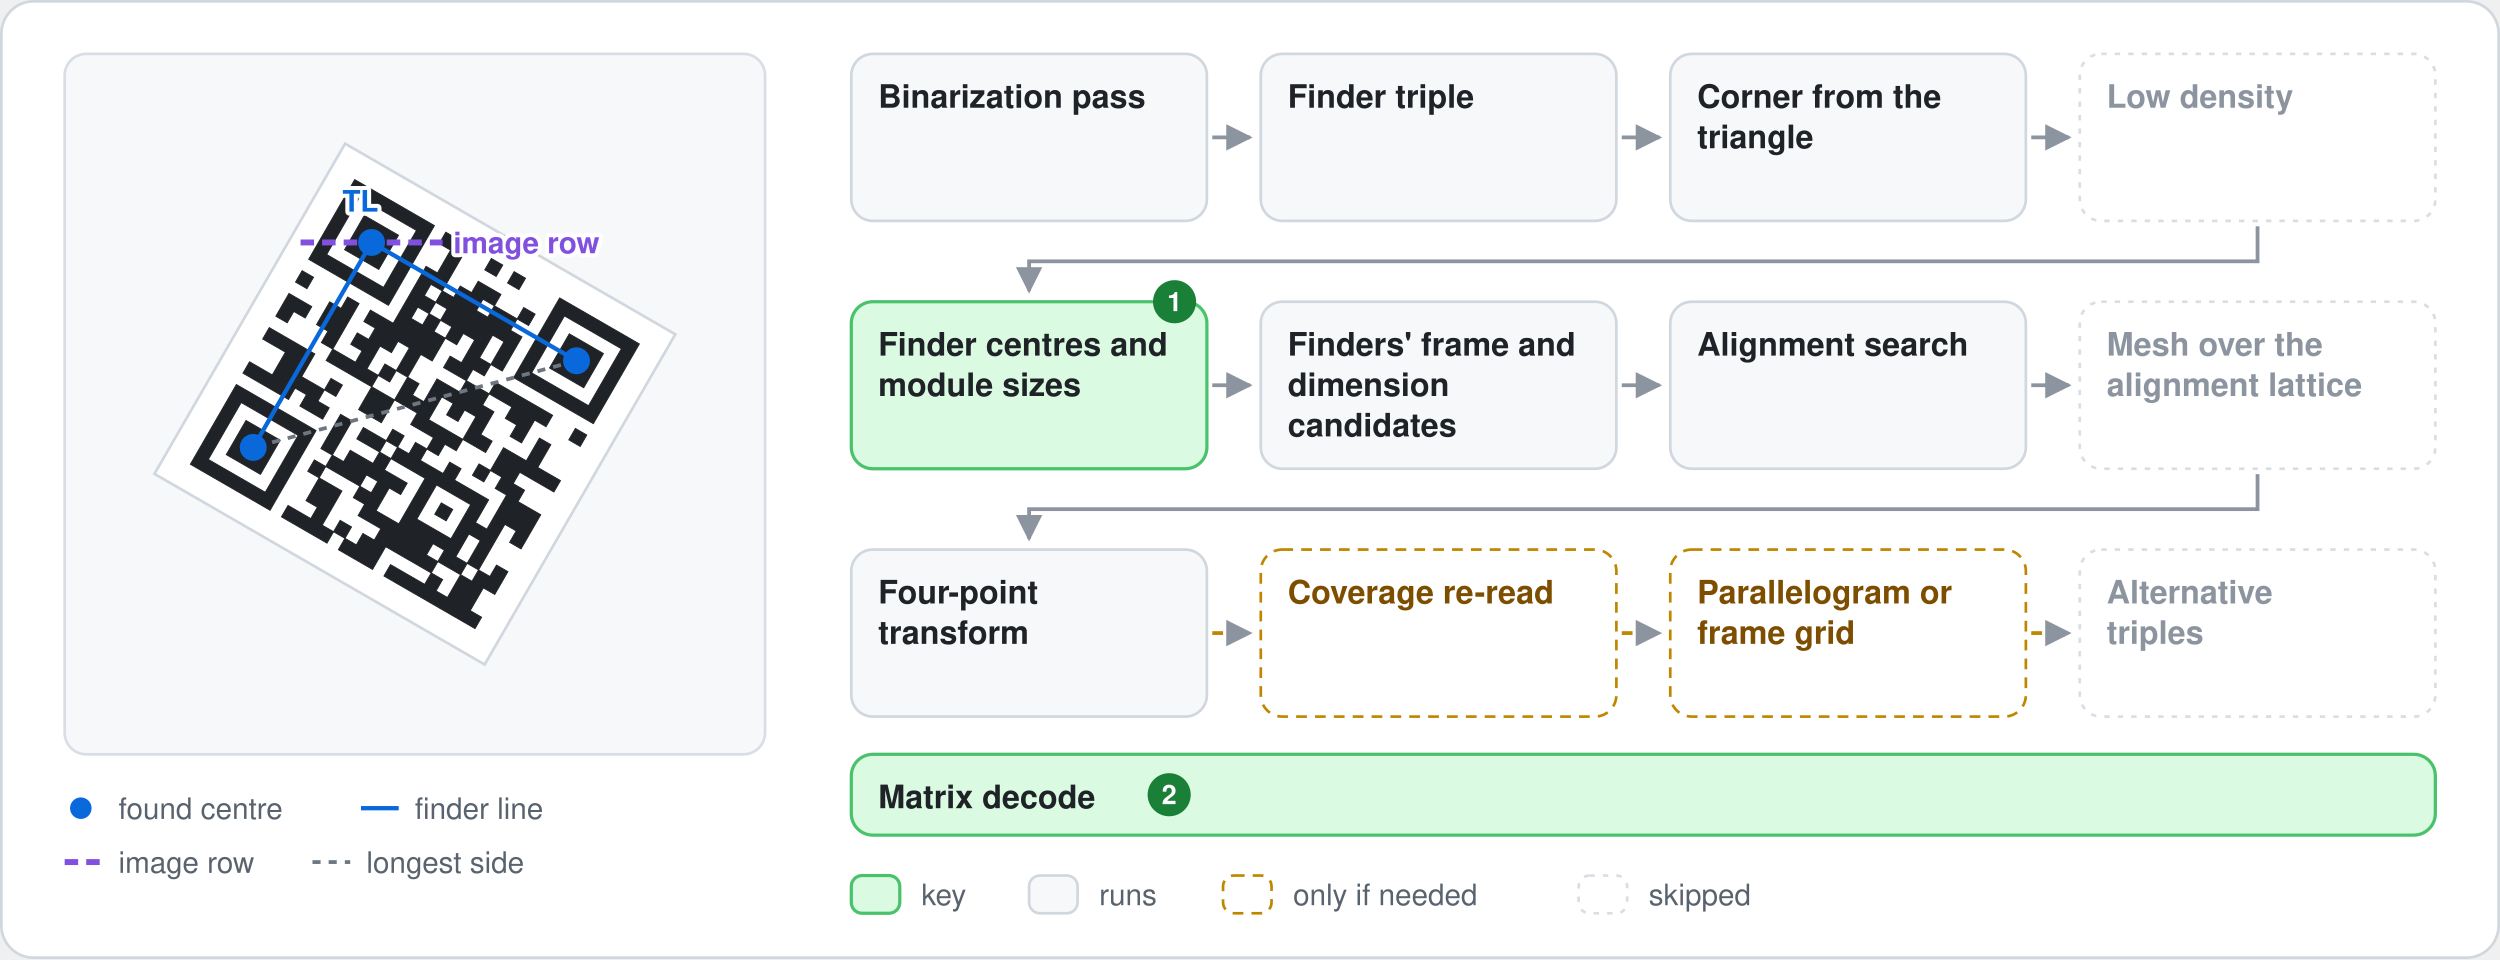
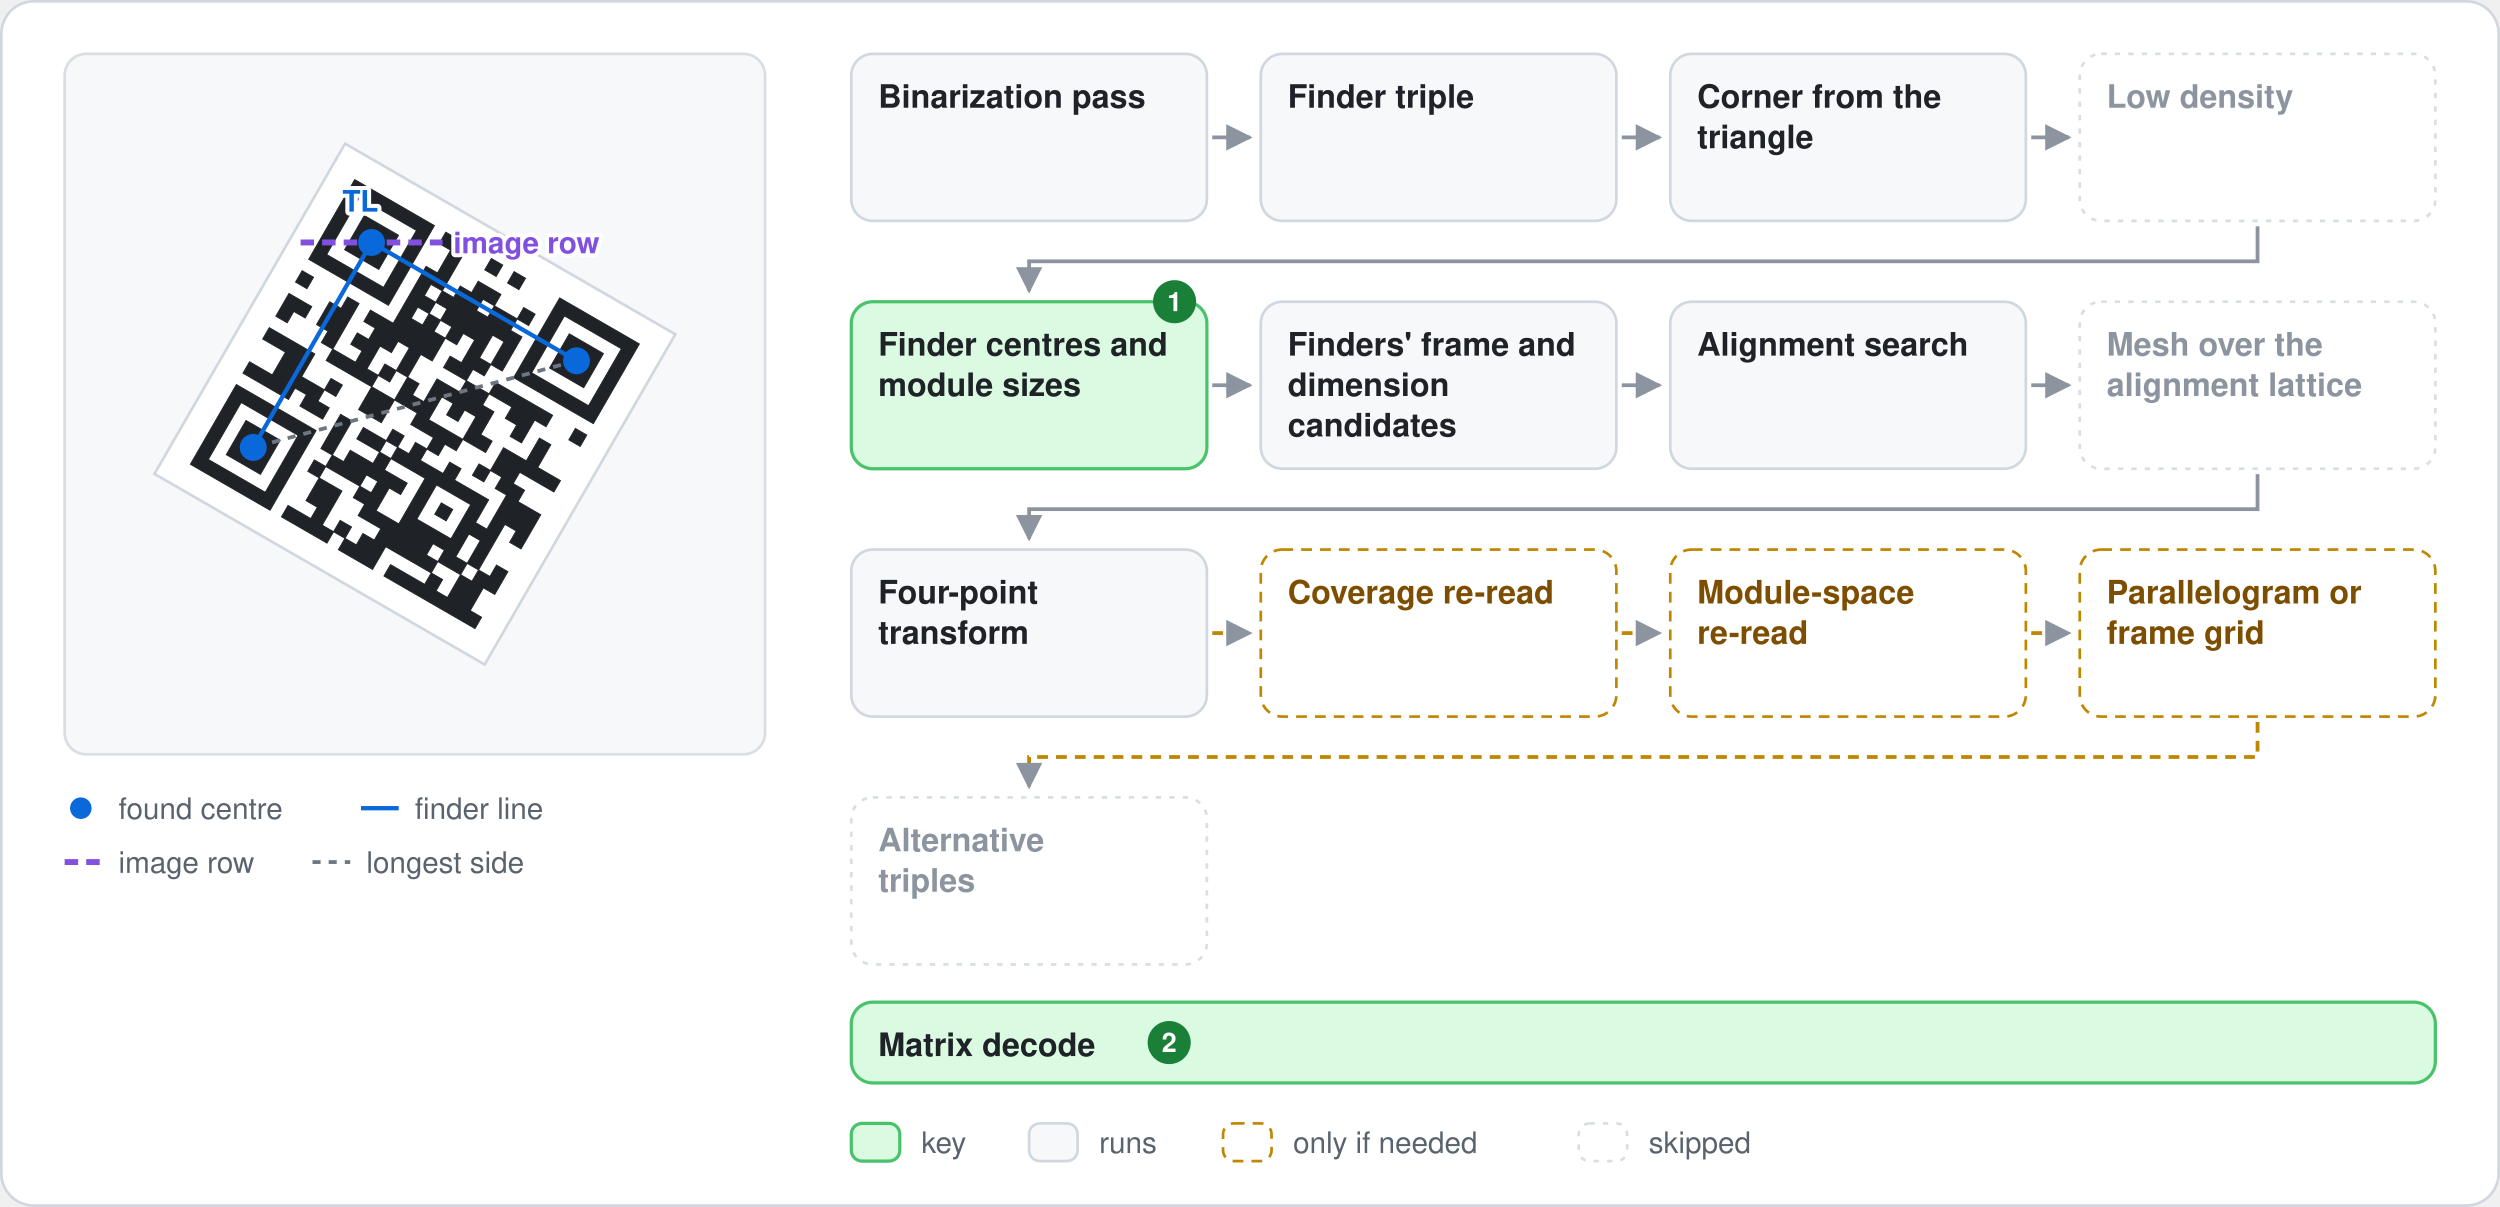
- <svg xmlns="http://www.w3.org/2000/svg" width="928" height="356" viewBox="0 0 928 356">
+ <svg xmlns="http://www.w3.org/2000/svg" width="928" height="448" viewBox="0 0 928 448">
  <style>
.card{fill:#ffffff;stroke:#d0d7de}
.box{fill:#f6f8fa;stroke:#d8dee4}
.h{font:600 12px -apple-system,'Segoe UI',Helvetica,Arial,sans-serif;fill:#1f2328}
.xs{font:11px -apple-system,'Segoe UI',Helvetica,Arial,sans-serif;fill:#59636e}
.lab{font:600 11px -apple-system,'Segoe UI',Helvetica,Arial,sans-serif;fill:#0969da;paint-order:stroke;stroke:#ffffff;stroke-width:3px;stroke-linejoin:round}
.estt{font:600 11px -apple-system,'Segoe UI',Helvetica,Arial,sans-serif;fill:#57606a;paint-order:stroke;stroke:#ffffff;stroke-width:3px;stroke-linejoin:round}
.rowt{font:600 11px -apple-system,'Segoe UI',Helvetica,Arial,sans-serif;fill:#8250df;paint-order:stroke;stroke:#ffffff;stroke-width:3px;stroke-linejoin:round}
.ink{fill:#1f2328}
.paper{fill:#ffffff}
.det{fill:#0969da}
.detl{stroke:#0969da;fill:none;stroke-width:1.6}
.detd{stroke:#0969da;fill:none;stroke-width:1.4;stroke-dasharray:5 3}
.pred{stroke:#bf8700;fill:none;stroke-width:1.6;stroke-dasharray:4 3}
.twopx{fill:#bf8700;fill-opacity:.35}
.predr{stroke:#bf8700;fill:#ffffff;stroke-width:1.6}
.est{stroke:#6e7781;fill:none;stroke-width:1.4;stroke-dasharray:3 3}
.estx{stroke:#57606a;fill:none;stroke-width:2.4}
.row{stroke:#8250df;fill:none;stroke-width:2.2;stroke-dasharray:5 3}
.tick{stroke:#0969da;fill:none;stroke-width:3;stroke-linecap:round}
.err{stroke:#cf222e;fill:none;stroke-width:1.8}
.pt{fill:#0969da;fill-opacity:.7}
.hist{fill:#d0d7de;stroke:#8c959f;stroke-width:1}
.thr{stroke:#bf8700;stroke-width:1.6;stroke-dasharray:3 2}
.sep{stroke:#d8dee4;stroke-width:1}
.fmt{fill:#0969da;fill-opacity:.55}
.lat{stroke:#0969da;stroke-opacity:.85;stroke-width:1.4;fill:none}
.blk{stroke:#8250df;stroke-opacity:.35;stroke-width:.8;fill:none}
.arrow{stroke:#8c959f;stroke-width:1.6;fill:none}
.num{font:600 10px -apple-system,'Segoe UI',Helvetica,Arial,sans-serif;fill:#ffffff}
.bk{fill:#dafbe1;stroke:#4ac26b;stroke-width:1.2}.bkt{font:600 12px -apple-system,'Segoe UI',Helvetica,Arial,sans-serif;fill:#1f2328}
.bu{fill:#f6f8fa;stroke:#d0d7de}.but{font:600 12px -apple-system,'Segoe UI',Helvetica,Arial,sans-serif;fill:#1f2328}
.bc{fill:#ffffff;stroke:#bf8700;stroke-dasharray:4 3}.bct{font:600 12px -apple-system,'Segoe UI',Helvetica,Arial,sans-serif;fill:#7d4e00}
.bs{fill:#ffffff;stroke:#d8dee4;stroke-dasharray:2 3}.bst{font:600 12px -apple-system,'Segoe UI',Helvetica,Arial,sans-serif;fill:#8c959f}
.flow{stroke:#8c959f;stroke-width:1.4;fill:none}
.flowd{stroke:#bf8700;stroke-width:1.4;fill:none;stroke-dasharray:4 3}
</style>
  <defs>
    <marker id="ah" viewBox="0 0 10 10" refX="9" refY="5" markerWidth="7" markerHeight="7" orient="auto-start-reverse">
      <path d="M0 0L10 5L0 10z" fill="#8c959f" />
    </marker>
  </defs>
-   <rect class="card" x="0.5" y="0.5" width="927" height="355" rx="12" />
+   <rect class="card" x="0.5" y="0.5" width="927" height="447" rx="12" />
  <rect class="box" x="24" y="20" width="260" height="260" rx="8" />
  <path fill="#ffffff" stroke="#d0d7de" d="M128.1 53.33L250.67 124.1L179.9 246.67L57.33 175.9Z" />
  <path fill="#1f2328" stroke="#1f2328" stroke-width="0.35" d="M131.67 66.67L135.9 69.11L133.46 73.33L129.23 70.89ZM135.9 69.11L140.12 71.55L137.68 75.77L133.46 73.33ZM140.12 71.55L144.35 73.99L141.91 78.21L137.68 75.77ZM144.35 73.99L148.58 76.43L146.14 80.65L141.91 78.21ZM148.58 76.43L152.8 78.87L150.36 83.09L146.14 80.65ZM152.8 78.87L157.03 81.31L154.59 85.53L150.36 83.09ZM157.03 81.31L161.26 83.75L158.82 87.97L154.59 85.53ZM165.48 86.19L169.71 88.63L167.27 92.85L163.04 90.41ZM169.71 88.63L173.94 91.07L171.5 95.29L167.27 92.85ZM182.39 95.95L186.62 98.39L184.18 102.62L179.95 100.18ZM190.84 100.83L195.07 103.27L192.63 107.5L188.4 105.06ZM207.75 110.59L211.97 113.03L209.53 117.26L205.31 114.82ZM211.97 113.03L216.2 115.47L213.76 119.7L209.53 117.26ZM216.2 115.47L220.43 117.91L217.99 122.14L213.76 119.7ZM220.43 117.91L224.65 120.35L222.21 124.58L217.99 122.14ZM224.65 120.35L228.88 122.79L226.44 127.02L222.21 124.58ZM228.88 122.79L233.11 125.23L230.67 129.46L226.44 127.02ZM233.11 125.23L237.33 127.67L234.89 131.9L230.67 129.46ZM129.23 70.89L133.46 73.33L131.02 77.56L126.79 75.12ZM154.59 85.53L158.82 87.97L156.38 92.2L152.15 89.76ZM167.27 92.85L171.5 95.29L169.06 99.52L164.83 97.08ZM205.31 114.82L209.53 117.26L207.09 121.48L202.87 119.04ZM230.67 129.46L234.89 131.9L232.45 136.12L228.23 133.68ZM126.79 75.12L131.02 77.56L128.58 81.79L124.35 79.35ZM135.24 80L139.47 82.44L137.03 86.67L132.8 84.23ZM139.47 82.44L143.7 84.88L141.26 89.11L137.03 86.67ZM143.7 84.88L147.92 87.32L145.48 91.55L141.26 89.11ZM152.15 89.76L156.38 92.2L153.94 96.43L149.71 93.99ZM164.83 97.08L169.06 99.52L166.62 103.75L162.39 101.31ZM177.51 104.4L181.74 106.84L179.29 111.07L175.07 108.63ZM181.74 106.84L185.96 109.28L183.52 113.51L179.29 111.07ZM194.41 114.16L198.64 116.6L196.2 120.83L191.97 118.39ZM202.87 119.04L207.09 121.48L204.65 125.71L200.43 123.27ZM211.32 123.92L215.55 126.36L213.11 130.59L208.88 128.15ZM215.55 126.36L219.77 128.8L217.33 133.03L213.11 130.59ZM219.77 128.8L224 131.24L221.56 135.47L217.33 133.03ZM228.23 133.68L232.45 136.12L230.01 140.35L225.79 137.91ZM124.35 79.35L128.58 81.79L126.14 86.01L121.91 83.57ZM132.8 84.23L137.03 86.67L134.59 90.89L130.36 88.45ZM137.03 86.67L141.26 89.11L138.82 93.33L134.59 90.89ZM141.26 89.11L145.48 91.55L143.04 95.77L138.82 93.33ZM149.71 93.99L153.94 96.43L151.5 100.65L147.27 98.21ZM158.16 98.87L162.39 101.31L159.95 105.53L155.72 103.09ZM162.39 101.31L166.62 103.75L164.18 107.97L159.95 105.53ZM170.84 106.19L175.07 108.63L172.63 112.85L168.4 110.41ZM175.07 108.63L179.29 111.07L176.85 115.29L172.63 112.85ZM183.52 113.51L187.75 115.95L185.31 120.18L181.08 117.74ZM187.75 115.95L191.97 118.39L189.53 122.62L185.31 120.18ZM200.43 123.27L204.65 125.71L202.21 129.94L197.99 127.5ZM208.88 128.15L213.11 130.59L210.67 134.82L206.44 132.38ZM213.11 130.59L217.33 133.03L214.89 137.26L210.67 134.82ZM217.33 133.03L221.56 135.47L219.12 139.7L214.89 137.26ZM225.79 137.91L230.01 140.35L227.57 144.58L223.35 142.14ZM121.91 83.57L126.14 86.01L123.7 90.24L119.47 87.8ZM130.36 88.45L134.59 90.89L132.15 95.12L127.92 92.68ZM134.59 90.89L138.82 93.33L136.38 97.56L132.15 95.12ZM138.82 93.33L143.04 95.77L140.6 100L136.38 97.56ZM147.27 98.21L151.5 100.65L149.06 104.88L144.83 102.44ZM155.72 103.09L159.95 105.53L157.51 109.76L153.28 107.32ZM164.18 107.97L168.4 110.41L165.96 114.64L161.74 112.2ZM168.4 110.41L172.63 112.85L170.19 117.08L165.96 114.64ZM172.63 112.85L176.85 115.29L174.41 119.52L170.19 117.08ZM176.85 115.29L181.08 117.74L178.64 121.96L174.41 119.52ZM181.08 117.74L185.31 120.18L182.87 124.4L178.64 121.96ZM185.31 120.18L189.53 122.62L187.09 126.84L182.87 124.4ZM189.53 122.62L193.76 125.06L191.32 129.28L187.09 126.84ZM197.99 127.5L202.21 129.94L199.77 134.16L195.55 131.72ZM206.44 132.38L210.67 134.82L208.23 139.04L204 136.6ZM210.67 134.82L214.89 137.26L212.45 141.48L208.23 139.04ZM214.89 137.26L219.12 139.7L216.68 143.92L212.45 141.48ZM223.35 142.14L227.57 144.58L225.13 148.8L220.91 146.36ZM119.47 87.8L123.7 90.24L121.26 94.47L117.03 92.03ZM144.83 102.44L149.06 104.88L146.62 109.11L142.39 106.67ZM153.28 107.32L157.51 109.76L155.07 113.99L150.84 111.55ZM157.51 109.76L161.74 112.2L159.29 116.43L155.07 113.99ZM165.96 114.64L170.19 117.08L167.75 121.31L163.52 118.87ZM170.19 117.08L174.41 119.52L171.97 123.75L167.75 121.31ZM174.41 119.52L178.64 121.96L176.2 126.19L171.97 123.75ZM178.64 121.96L182.87 124.4L180.43 128.63L176.2 126.19ZM187.09 126.84L191.32 129.28L188.88 133.51L184.65 131.07ZM195.55 131.72L199.77 134.16L197.33 138.39L193.11 135.95ZM220.91 146.36L225.13 148.8L222.69 153.03L218.47 150.59ZM117.03 92.03L121.26 94.47L118.82 98.69L114.59 96.25ZM121.26 94.47L125.48 96.91L123.04 101.13L118.82 98.69ZM125.48 96.91L129.71 99.35L127.27 103.57L123.04 101.13ZM129.71 99.35L133.94 101.79L131.5 106.01L127.27 103.57ZM133.94 101.79L138.16 104.23L135.72 108.45L131.5 106.01ZM138.16 104.23L142.39 106.67L139.95 110.89L135.72 108.45ZM142.39 106.67L146.62 109.11L144.18 113.33L139.95 110.89ZM150.84 111.55L155.07 113.99L152.63 118.21L148.4 115.77ZM159.29 116.43L163.52 118.87L161.08 123.09L156.85 120.65ZM167.75 121.31L171.97 123.75L169.53 127.97L165.31 125.53ZM176.2 126.19L180.43 128.63L177.99 132.85L173.76 130.41ZM184.65 131.07L188.88 133.51L186.44 137.74L182.21 135.29ZM193.11 135.95L197.33 138.39L194.89 142.62L190.67 140.18ZM197.33 138.39L201.56 140.83L199.12 145.06L194.89 142.62ZM201.56 140.83L205.79 143.27L203.35 147.5L199.12 145.06ZM205.79 143.27L210.01 145.71L207.57 149.94L203.35 147.5ZM210.01 145.71L214.24 148.15L211.8 152.38L207.57 149.94ZM214.24 148.15L218.47 150.59L216.03 154.82L211.8 152.38ZM218.47 150.59L222.69 153.03L220.25 157.26L216.03 154.82ZM148.4 115.77L152.63 118.21L150.19 122.44L145.96 120ZM152.63 118.21L156.85 120.65L154.41 124.88L150.19 122.44ZM156.85 120.65L161.08 123.09L158.64 127.32L154.41 124.88ZM161.08 123.09L165.31 125.53L162.87 129.76L158.64 127.32ZM173.76 130.41L177.99 132.85L175.55 137.08L171.32 134.64ZM177.99 132.85L182.21 135.29L179.77 139.52L175.55 137.08ZM112.15 100.48L116.38 102.92L113.94 107.15L109.71 104.71ZM129.06 110.24L133.28 112.68L130.84 116.91L126.62 114.47ZM137.51 115.12L141.74 117.56L139.29 121.79L135.07 119.35ZM141.74 117.56L145.96 120L143.52 124.23L139.29 121.79ZM145.96 120L150.19 122.44L147.75 126.67L143.52 124.23ZM150.19 122.44L154.41 124.88L151.97 129.11L147.75 126.67ZM154.41 124.88L158.64 127.32L156.2 131.55L151.97 129.11ZM158.64 127.32L162.87 129.76L160.43 133.99L156.2 131.55ZM167.09 132.2L171.32 134.64L168.88 138.87L164.65 136.43ZM171.32 134.64L175.55 137.08L173.11 141.31L168.88 138.87ZM184 141.96L188.23 144.4L185.79 148.63L181.56 146.19ZM188.23 144.4L192.45 146.84L190.01 151.07L185.79 148.63ZM192.45 146.84L196.68 149.28L194.24 153.51L190.01 151.07ZM196.68 149.28L200.91 151.72L198.47 155.95L194.24 153.51ZM200.91 151.72L205.13 154.16L202.69 158.39L198.47 155.95ZM213.59 159.04L217.81 161.48L215.37 165.71L211.15 163.27ZM122.39 112.03L126.62 114.47L124.18 118.69L119.95 116.25ZM126.62 114.47L130.84 116.91L128.4 121.13L124.18 118.69ZM139.29 121.79L143.52 124.23L141.08 128.45L136.85 126.01ZM143.52 124.23L147.75 126.67L145.31 130.89L141.08 128.45ZM151.97 129.11L156.2 131.55L153.76 135.77L149.53 133.33ZM173.11 141.31L177.33 143.75L174.89 147.97L170.67 145.53ZM177.33 143.75L181.56 146.19L179.12 150.41L174.89 147.97ZM190.01 151.07L194.24 153.51L191.8 157.74L187.57 155.29ZM194.24 153.51L198.47 155.95L196.03 160.18L191.8 157.74ZM107.27 108.93L111.5 111.37L109.06 115.6L104.83 113.16ZM111.5 111.37L115.72 113.81L113.28 118.04L109.06 115.6ZM119.95 116.25L124.18 118.69L121.74 122.92L117.51 120.48ZM124.18 118.69L128.4 121.13L125.96 125.36L121.74 122.92ZM132.63 123.57L136.85 126.01L134.41 130.24L130.19 127.8ZM136.85 126.01L141.08 128.45L138.64 132.68L134.41 130.24ZM149.53 133.33L153.76 135.77L151.32 140L147.09 137.56ZM162.21 140.65L166.44 143.09L164 147.32L159.77 144.88ZM166.44 143.09L170.67 145.53L168.23 149.76L164 147.32ZM170.67 145.53L174.89 147.97L172.45 152.2L168.23 149.76ZM174.89 147.97L179.12 150.41L176.68 154.64L172.45 152.2ZM179.12 150.41L183.35 152.85L180.91 157.08L176.68 154.64ZM191.8 157.74L196.03 160.18L193.59 164.4L189.36 161.96ZM200.25 162.62L204.48 165.06L202.04 169.28L197.81 166.84ZM104.83 113.16L109.06 115.6L106.62 119.82L102.39 117.38ZM121.74 122.92L125.96 125.36L123.52 129.59L119.29 127.15ZM134.41 130.24L138.64 132.68L136.2 136.91L131.97 134.47ZM142.87 135.12L147.09 137.56L144.65 141.79L140.43 139.35ZM151.32 140L155.55 142.44L153.11 146.67L148.88 144.23ZM159.77 144.88L164 147.32L161.56 151.55L157.33 149.11ZM168.23 149.76L172.45 152.2L170.01 156.43L165.79 153.99ZM176.68 154.64L180.91 157.08L178.47 161.31L174.24 158.87ZM197.81 166.84L202.04 169.28L199.6 173.51L195.37 171.07ZM123.52 129.59L127.75 132.03L125.31 136.25L121.08 133.81ZM127.75 132.03L131.97 134.47L129.53 138.69L125.31 136.25ZM131.97 134.47L136.2 136.91L133.76 141.13L129.53 138.69ZM136.2 136.91L140.43 139.35L137.99 143.57L133.76 141.13ZM148.88 144.23L153.11 146.67L150.67 150.89L146.44 148.45ZM153.11 146.67L157.33 149.11L154.89 153.33L150.67 150.89ZM157.33 149.11L161.56 151.55L159.12 155.77L154.89 153.33ZM174.24 158.87L178.47 161.31L176.03 165.53L171.8 163.09ZM178.47 161.31L182.69 163.75L180.25 167.97L176.03 165.53ZM186.92 166.19L191.15 168.63L188.71 172.85L184.48 170.41ZM191.15 168.63L195.37 171.07L192.93 175.29L188.71 172.85ZM195.37 171.07L199.6 173.51L197.16 177.74L192.93 175.29ZM199.6 173.51L203.82 175.95L201.38 180.18L197.16 177.74ZM203.82 175.95L208.05 178.39L205.61 182.62L201.38 180.18ZM99.95 121.61L104.18 124.05L101.74 128.28L97.51 125.84ZM104.18 124.05L108.4 126.49L105.96 130.72L101.74 128.28ZM108.4 126.49L112.63 128.93L110.19 133.16L105.96 130.72ZM112.63 128.93L116.85 131.37L114.41 135.6L110.19 133.16ZM137.99 143.57L142.21 146.01L139.77 150.24L135.55 147.8ZM142.21 146.01L146.44 148.45L144 152.68L139.77 150.24ZM154.89 153.33L159.12 155.77L156.68 160L152.45 157.56ZM159.12 155.77L163.35 158.21L160.91 162.44L156.68 160ZM163.35 158.21L167.57 160.65L165.13 164.88L160.91 162.44ZM167.57 160.65L171.8 163.09L169.36 167.32L165.13 164.88ZM184.48 170.41L188.71 172.85L186.26 177.08L182.04 174.64ZM188.71 172.85L192.93 175.29L190.49 179.52L186.26 177.08ZM105.96 130.72L110.19 133.16L107.75 137.38L103.52 134.94ZM110.19 133.16L114.41 135.6L111.97 139.82L107.75 137.38ZM122.87 140.48L127.09 142.92L124.65 147.15L120.43 144.71ZM135.55 147.8L139.77 150.24L137.33 154.47L133.11 152.03ZM139.77 150.24L144 152.68L141.56 156.91L137.33 154.47ZM160.91 162.44L165.13 164.88L162.69 169.11L158.47 166.67ZM177.81 172.2L182.04 174.64L179.6 178.87L175.37 176.43ZM186.26 177.08L190.49 179.52L188.05 183.75L183.82 181.31ZM190.49 179.52L194.72 181.96L192.28 186.19L188.05 183.75ZM103.52 134.94L107.75 137.38L105.31 141.61L101.08 139.17ZM107.75 137.38L111.97 139.82L109.53 144.05L105.31 141.61ZM111.97 139.82L116.2 142.26L113.76 146.49L109.53 144.05ZM116.2 142.26L120.43 144.71L117.99 148.93L113.76 146.49ZM145.79 159.35L150.01 161.79L147.57 166.01L143.35 163.57ZM154.24 164.23L158.47 166.67L156.03 170.89L151.8 168.45ZM166.92 171.55L171.15 173.99L168.71 178.21L164.48 175.77ZM188.05 183.75L192.28 186.19L189.84 190.41L185.61 187.97ZM192.28 186.19L196.5 188.63L194.06 192.85L189.84 190.41ZM196.5 188.63L200.73 191.07L198.29 195.29L194.06 192.85ZM92.63 134.29L96.85 136.73L94.41 140.96L90.19 138.52ZM96.85 136.73L101.08 139.17L98.64 143.4L94.41 140.96ZM101.08 139.17L105.31 141.61L102.87 145.84L98.64 143.4ZM105.31 141.61L109.53 144.05L107.09 148.28L102.87 145.84ZM113.76 146.49L117.99 148.93L115.55 153.16L111.32 150.72ZM117.99 148.93L122.21 151.37L119.77 155.6L115.55 153.16ZM126.44 153.81L130.67 156.25L128.23 160.48L124 158.04ZM134.89 158.69L139.12 161.13L136.68 165.36L132.45 162.92ZM139.12 161.13L143.35 163.57L140.91 167.8L136.68 165.36ZM147.57 166.01L151.8 168.45L149.36 172.68L145.13 170.24ZM151.8 168.45L156.03 170.89L153.59 175.12L149.36 172.68ZM156.03 170.89L160.25 173.33L157.81 177.56L153.59 175.12ZM160.25 173.33L164.48 175.77L162.04 180L157.81 177.56ZM164.48 175.77L168.71 178.21L166.26 182.44L162.04 180ZM168.71 178.21L172.93 180.65L170.49 184.88L166.26 182.44ZM172.93 180.65L177.16 183.09L174.72 187.32L170.49 184.88ZM177.16 183.09L181.38 185.53L178.94 189.76L174.72 187.32ZM185.61 187.97L189.84 190.41L187.4 194.64L183.17 192.2ZM189.84 190.41L194.06 192.85L191.62 197.08L187.4 194.64ZM194.06 192.85L198.29 195.29L195.85 199.52L191.62 197.08ZM124 158.04L128.23 160.48L125.79 164.71L121.56 162.26ZM140.91 167.8L145.13 170.24L142.69 174.47L138.47 172.03ZM157.81 177.56L162.04 180L159.6 184.23L155.37 181.79ZM174.72 187.32L178.94 189.76L176.5 193.99L172.28 191.55ZM183.17 192.2L187.4 194.64L184.96 198.87L180.73 196.43ZM191.62 197.08L195.85 199.52L193.41 203.75L189.18 201.31ZM87.75 142.74L91.97 145.18L89.53 149.41L85.31 146.97ZM91.97 145.18L96.2 147.62L93.76 151.85L89.53 149.41ZM96.2 147.62L100.43 150.06L97.99 154.29L93.76 151.85ZM100.43 150.06L104.65 152.5L102.21 156.73L97.99 154.29ZM104.65 152.5L108.88 154.94L106.44 159.17L102.21 156.73ZM108.88 154.94L113.11 157.38L110.67 161.61L106.44 159.17ZM113.11 157.38L117.33 159.82L114.89 164.05L110.67 161.61ZM121.56 162.26L125.79 164.71L123.35 168.93L119.12 166.49ZM130.01 167.15L134.24 169.59L131.8 173.81L127.57 171.37ZM134.24 169.59L138.47 172.03L136.03 176.25L131.8 173.81ZM138.47 172.03L142.69 174.47L140.25 178.69L136.03 176.25ZM142.69 174.47L146.92 176.91L144.48 181.13L140.25 178.69ZM146.92 176.91L151.15 179.35L148.71 183.57L144.48 181.13ZM155.37 181.79L159.6 184.23L157.16 188.45L152.93 186.01ZM163.82 186.67L168.05 189.11L165.61 193.33L161.38 190.89ZM172.28 191.55L176.5 193.99L174.06 198.21L169.84 195.77ZM176.5 193.99L180.73 196.43L178.29 200.65L174.06 198.21ZM180.73 196.43L184.96 198.87L182.52 203.09L178.29 200.65ZM85.31 146.97L89.53 149.41L87.09 153.64L82.87 151.2ZM110.67 161.61L114.89 164.05L112.45 168.28L108.23 165.84ZM123.35 168.93L127.57 171.37L125.13 175.6L120.91 173.16ZM127.57 171.37L131.8 173.81L129.36 178.04L125.13 175.6ZM131.8 173.81L136.03 176.25L133.59 180.48L129.36 178.04ZM140.25 178.69L144.48 181.13L142.04 185.36L137.81 182.92ZM152.93 186.01L157.16 188.45L154.72 192.68L150.49 190.24ZM169.84 195.77L174.06 198.21L171.62 202.44L167.4 200ZM178.29 200.65L182.52 203.09L180.08 207.32L175.85 204.88ZM82.87 151.2L87.09 153.64L84.65 157.86L80.43 155.42ZM91.32 156.08L95.55 158.52L93.11 162.74L88.88 160.3ZM95.55 158.52L99.77 160.96L97.33 165.18L93.11 162.74ZM99.77 160.96L104 163.4L101.56 167.62L97.33 165.18ZM108.23 165.84L112.45 168.28L110.01 172.5L105.79 170.06ZM116.68 170.72L120.91 173.16L118.47 177.38L114.24 174.94ZM133.59 180.48L137.81 182.92L135.37 187.15L131.15 184.71ZM137.81 182.92L142.04 185.36L139.6 189.59L135.37 187.15ZM150.49 190.24L154.72 192.68L152.28 196.91L148.05 194.47ZM154.72 192.68L158.94 195.12L156.5 199.35L152.28 196.91ZM158.94 195.12L163.17 197.56L160.73 201.79L156.5 199.35ZM163.17 197.56L167.4 200L164.96 204.23L160.73 201.79ZM167.4 200L171.62 202.44L169.18 206.67L164.96 204.23ZM175.85 204.88L180.08 207.32L177.64 211.55L173.41 209.11ZM184.3 209.76L188.53 212.2L186.09 216.43L181.86 213.99ZM80.43 155.42L84.65 157.86L82.21 162.09L77.99 159.65ZM88.88 160.3L93.11 162.74L90.67 166.97L86.44 164.53ZM93.11 162.74L97.33 165.18L94.89 169.41L90.67 166.97ZM97.33 165.18L101.56 167.62L99.12 171.85L94.89 169.41ZM105.79 170.06L110.01 172.5L107.57 176.73L103.35 174.29ZM118.47 177.38L122.69 179.82L120.25 184.05L116.03 181.61ZM122.69 179.82L126.92 182.26L124.48 186.49L120.25 184.05ZM135.37 187.15L139.6 189.59L137.16 193.81L132.93 191.37ZM139.6 189.59L143.82 192.03L141.38 196.25L137.16 193.81ZM143.82 192.03L148.05 194.47L145.61 198.69L141.38 196.25ZM148.05 194.47L152.28 196.91L149.84 201.13L145.61 198.69ZM152.28 196.91L156.5 199.35L154.06 203.57L149.84 201.13ZM156.5 199.35L160.73 201.79L158.29 206.01L154.06 203.57ZM164.96 204.23L169.18 206.67L166.74 210.89L162.52 208.45ZM169.18 206.67L173.41 209.11L170.97 213.33L166.74 210.89ZM177.64 211.55L181.86 213.99L179.42 218.21L175.2 215.77ZM181.86 213.99L186.09 216.43L183.65 220.65L179.42 218.21ZM77.99 159.65L82.21 162.09L79.77 166.32L75.55 163.88ZM86.44 164.53L90.67 166.97L88.23 171.2L84 168.76ZM90.67 166.97L94.89 169.41L92.45 173.64L88.23 171.2ZM94.89 169.41L99.12 171.85L96.68 176.08L92.45 173.64ZM103.35 174.29L107.57 176.73L105.13 180.96L100.91 178.52ZM116.03 181.61L120.25 184.05L117.81 188.28L113.59 185.84ZM120.25 184.05L124.48 186.49L122.04 190.72L117.81 188.28ZM141.38 196.25L145.61 198.69L143.17 202.92L138.94 200.48ZM145.61 198.69L149.84 201.13L147.4 205.36L143.17 202.92ZM149.84 201.13L154.06 203.57L151.62 207.8L147.4 205.36ZM154.06 203.57L158.29 206.01L155.85 210.24L151.62 207.8ZM158.29 206.01L162.52 208.45L160.08 212.68L155.85 210.24ZM170.97 213.33L175.2 215.77L172.76 220L168.53 217.56ZM175.2 215.77L179.42 218.21L176.98 222.44L172.76 220ZM75.55 163.88L79.77 166.32L77.33 170.54L73.11 168.1ZM100.91 178.52L105.13 180.96L102.69 185.18L98.47 182.74ZM117.81 188.28L122.04 190.72L119.6 194.94L115.37 192.5ZM126.26 193.16L130.49 195.6L128.05 199.82L123.82 197.38ZM134.72 198.04L138.94 200.48L136.5 204.71L132.28 202.26ZM138.94 200.48L143.17 202.92L140.73 207.15L136.5 204.71ZM160.08 212.68L164.3 215.12L161.86 219.35L157.64 216.91ZM168.53 217.56L172.76 220L170.32 224.23L166.09 221.79ZM172.76 220L176.98 222.44L174.54 226.67L170.32 224.23ZM73.11 168.1L77.33 170.54L74.89 174.77L70.67 172.33ZM77.33 170.54L81.56 172.98L79.12 177.21L74.89 174.77ZM81.56 172.98L85.79 175.42L83.35 179.65L79.12 177.21ZM85.79 175.42L90.01 177.86L87.57 182.09L83.35 179.65ZM90.01 177.86L94.24 180.3L91.8 184.53L87.57 182.09ZM94.24 180.3L98.47 182.74L96.03 186.97L91.8 184.53ZM98.47 182.74L102.69 185.18L100.25 189.41L96.03 186.97ZM106.92 187.62L111.15 190.06L108.71 194.29L104.48 191.85ZM111.15 190.06L115.37 192.5L112.93 196.73L108.71 194.29ZM115.37 192.5L119.6 194.94L117.16 199.17L112.93 196.73ZM119.6 194.94L123.82 197.38L121.38 201.61L117.16 199.17ZM128.05 199.82L132.28 202.26L129.84 206.49L125.61 204.05ZM132.28 202.26L136.5 204.71L134.06 208.93L129.84 206.49ZM136.5 204.71L140.73 207.15L138.29 211.37L134.06 208.93ZM144.96 209.59L149.18 212.03L146.74 216.25L142.52 213.81ZM149.18 212.03L153.41 214.47L150.97 218.69L146.74 216.25ZM153.41 214.47L157.64 216.91L155.2 221.13L150.97 218.69ZM157.64 216.91L161.86 219.35L159.42 223.57L155.2 221.13ZM161.86 219.35L166.09 221.79L163.65 226.01L159.42 223.57ZM166.09 221.79L170.32 224.23L167.88 228.45L163.65 226.01ZM170.32 224.23L174.54 226.67L172.1 230.89L167.88 228.45ZM174.54 226.67L178.77 229.11L176.33 233.33L172.1 230.89Z" />
  <line class="detl" x1="137.92" y1="90" x2="214" y2="133.92" />
  <line class="detl" x1="137.92" y1="90" x2="94" y2="166.08" />
  <line class="est" x1="214" y1="133.92" x2="94" y2="166.08" />
  <line class="row" x1="111.57" y1="90" x2="164.28" y2="90" />
  <text class="rowt" x="168.28" y="94" text-anchor="start">image row</text>
  <circle class="det" cx="137.92" cy="90" r="5" />
  <circle class="det" cx="214" cy="133.92" r="5" />
  <circle class="det" cx="94" cy="166.08" r="5" />
  <text class="lab" x="133.78" y="78.55" text-anchor="middle">TL</text>
  <circle class="det" cx="30" cy="300" r="4" />
  <text class="xs" x="44" y="304" text-anchor="start">found centre</text>
  <line class="detl" x1="134" y1="300" x2="148" y2="300" />
  <text class="xs" x="154" y="304" text-anchor="start">finder line</text>
  <line class="row" x1="24" y1="320" x2="38" y2="320" />
  <text class="xs" x="44" y="324" text-anchor="start">image row</text>
  <line class="est" x1="116" y1="320" x2="130" y2="320" />
  <text class="xs" x="136" y="324" text-anchor="start">longest side</text>
  <rect class="bu" x="316" y="20" width="132" height="62" rx="8" />
  <text class="but" x="326" y="40" text-anchor="start">Binarization pass</text>
  <rect class="bu" x="468" y="20" width="132" height="62" rx="8" />
  <text class="but" x="478" y="40" text-anchor="start">Finder triple</text>
  <rect class="bu" x="620" y="20" width="132" height="62" rx="8" />
  <text class="but" x="630" y="40" text-anchor="start">Corner from the</text>
  <text class="but" x="630" y="55" text-anchor="start">triangle</text>
  <rect class="bs" x="772" y="20" width="132" height="62" rx="8" />
  <text class="bst" x="782" y="40" text-anchor="start">Low density</text>
  <rect class="bk" x="316" y="112" width="132" height="62" rx="8" />
  <text class="bkt" x="326" y="132" text-anchor="start">Finder centres and</text>
  <text class="bkt" x="326" y="147" text-anchor="start">module sizes</text>
  <circle cx="436" cy="112" r="8" fill="#1a7f37" />
  <text class="num" x="436" y="115.5" text-anchor="middle">1</text>
  <rect class="bu" x="468" y="112" width="132" height="62" rx="8" />
  <text class="but" x="478" y="132" text-anchor="start">Finders' frame and</text>
  <text class="but" x="478" y="147" text-anchor="start">dimension</text>
  <text class="but" x="478" y="162" text-anchor="start">candidates</text>
  <rect class="bu" x="620" y="112" width="132" height="62" rx="8" />
  <text class="but" x="630" y="132" text-anchor="start">Alignment search</text>
  <rect class="bs" x="772" y="112" width="132" height="62" rx="8" />
  <text class="bst" x="782" y="132" text-anchor="start">Mesh over the</text>
  <text class="bst" x="782" y="147" text-anchor="start">alignment lattice</text>
  <rect class="bu" x="316" y="204" width="132" height="62" rx="8" />
  <text class="but" x="326" y="224" text-anchor="start">Four-point</text>
  <text class="but" x="326" y="239" text-anchor="start">transform</text>
  <rect class="bc" x="468" y="204" width="132" height="62" rx="8" />
  <text class="bct" x="478" y="224" text-anchor="start">Coverage re-read</text>
  <rect class="bc" x="620" y="204" width="132" height="62" rx="8" />
-   <text class="bct" x="630" y="224" text-anchor="start">Parallelogram or</text>
-   <text class="bct" x="630" y="239" text-anchor="start">frame grid</text>
-   <rect class="bs" x="772" y="204" width="132" height="62" rx="8" />
-   <text class="bst" x="782" y="224" text-anchor="start">Alternative</text>
-   <text class="bst" x="782" y="239" text-anchor="start">triples</text>
+   <text class="bct" x="630" y="224" text-anchor="start">Module-space</text>
+   <text class="bct" x="630" y="239" text-anchor="start">re-read</text>
+   <rect class="bc" x="772" y="204" width="132" height="62" rx="8" />
+   <text class="bct" x="782" y="224" text-anchor="start">Parallelogram or</text>
+   <text class="bct" x="782" y="239" text-anchor="start">frame grid</text>
+   <rect class="bs" x="316" y="296" width="132" height="62" rx="8" />
+   <text class="bst" x="326" y="316" text-anchor="start">Alternative</text>
+   <text class="bst" x="326" y="331" text-anchor="start">triples</text>
  <path class="flow" marker-end="url(#ah)" d="M450 51H464" />
  <path class="flow" marker-end="url(#ah)" d="M602 51H616" />
  <path class="flow" marker-end="url(#ah)" d="M754 51H768" />
  <path class="flow" marker-end="url(#ah)" d="M838 84V97H382V108" />
  <path class="flow" marker-end="url(#ah)" d="M450 143H464" />
  <path class="flow" marker-end="url(#ah)" d="M602 143H616" />
  <path class="flow" marker-end="url(#ah)" d="M754 143H768" />
  <path class="flow" marker-end="url(#ah)" d="M838 176V189H382V200" />
  <path class="flowd" marker-end="url(#ah)" d="M450 235H464" />
  <path class="flowd" marker-end="url(#ah)" d="M602 235H616" />
  <path class="flowd" marker-end="url(#ah)" d="M754 235H768" />
-   <rect class="bk" x="316" y="280" width="588" height="30" rx="8" />
-   <text class="bkt" x="326" y="300" text-anchor="start">Matrix decode</text>
-   <circle cx="434" cy="295" r="8" fill="#1a7f37" />
-   <text class="num" x="434" y="298.5" text-anchor="middle">2</text>
-   <rect class="bk" x="316" y="325" width="18" height="14" rx="4" />
-   <text class="xs" x="342" y="336" text-anchor="start">key</text>
-   <rect class="bu" x="382" y="325" width="18" height="14" rx="4" />
-   <text class="xs" x="408" y="336" text-anchor="start">runs</text>
-   <rect class="bc" x="454" y="325" width="18" height="14" rx="4" />
-   <text class="xs" x="480" y="336" text-anchor="start">only if needed</text>
-   <rect class="bs" x="586" y="325" width="18" height="14" rx="4" />
-   <text class="xs" x="612" y="336" text-anchor="start">skipped</text>
+   <path class="flowd" marker-end="url(#ah)" d="M838 268V281H382V292" />
+   <rect class="bk" x="316" y="372" width="588" height="30" rx="8" />
+   <text class="bkt" x="326" y="392" text-anchor="start">Matrix decode</text>
+   <circle cx="434" cy="387" r="8" fill="#1a7f37" />
+   <text class="num" x="434" y="390.5" text-anchor="middle">2</text>
+   <rect class="bk" x="316" y="417" width="18" height="14" rx="4" />
+   <text class="xs" x="342" y="428" text-anchor="start">key</text>
+   <rect class="bu" x="382" y="417" width="18" height="14" rx="4" />
+   <text class="xs" x="408" y="428" text-anchor="start">runs</text>
+   <rect class="bc" x="454" y="417" width="18" height="14" rx="4" />
+   <text class="xs" x="480" y="428" text-anchor="start">only if needed</text>
+   <rect class="bs" x="586" y="417" width="18" height="14" rx="4" />
+   <text class="xs" x="612" y="428" text-anchor="start">skipped</text>
</svg>
